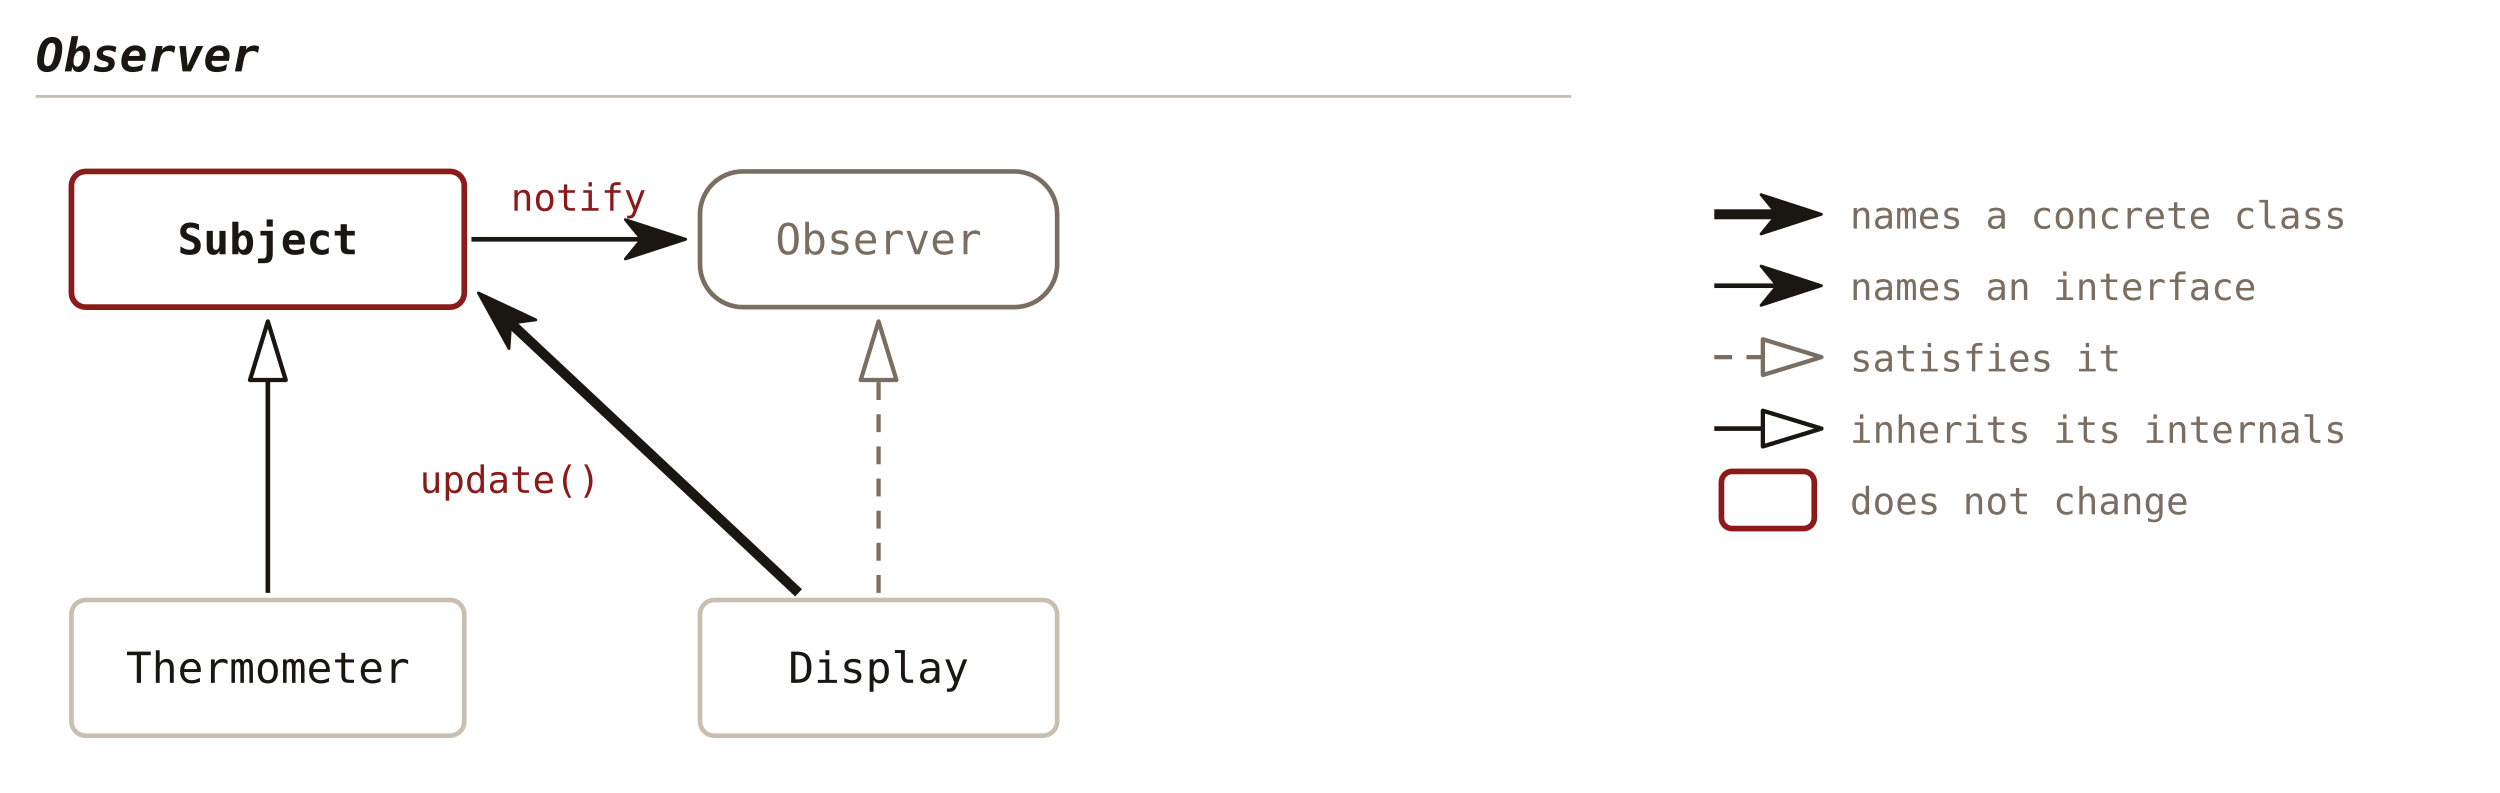
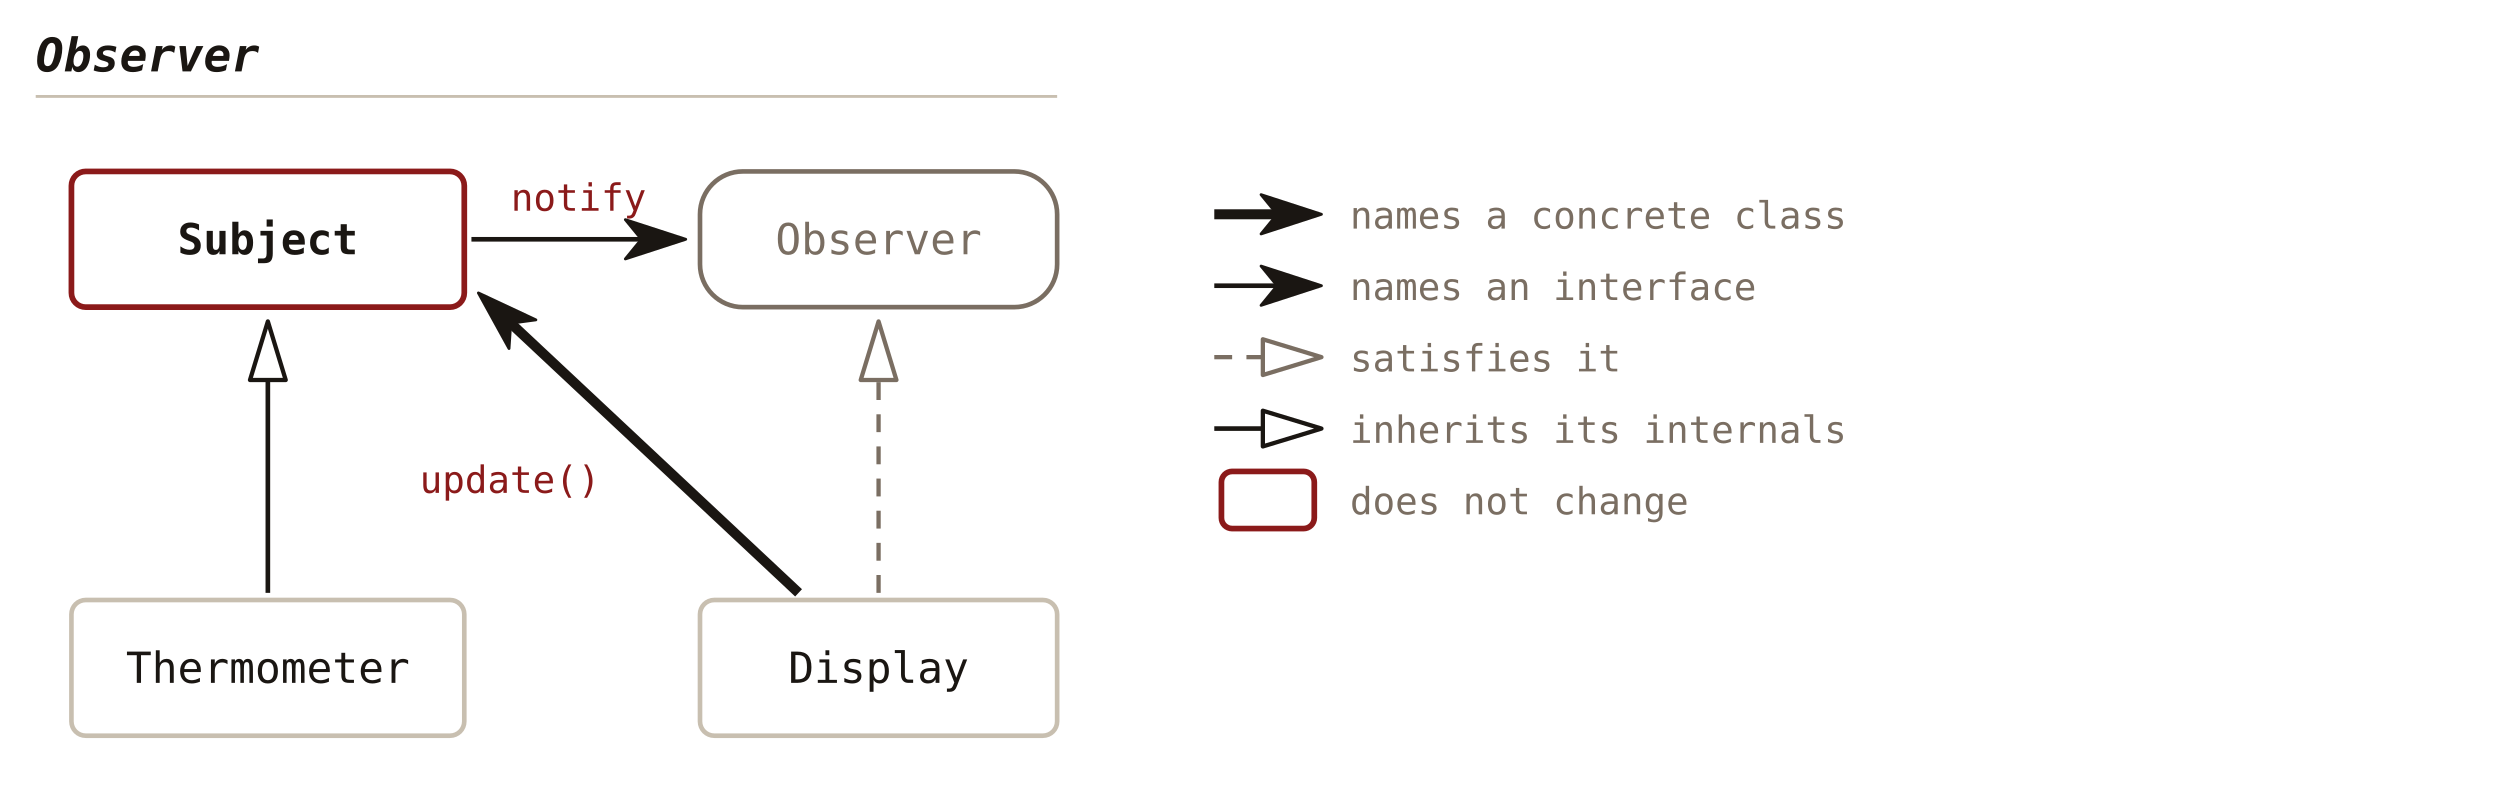
<svg xmlns="http://www.w3.org/2000/svg" viewBox="0 0 700 222" font-family="'JetBrains Mono', Consolas, monospace">
  <defs>
    <marker id="c30-solid" viewBox="0 0 18 12" refX="5" refY="6" markerWidth="18" markerHeight="12" orient="auto" markerUnits="userSpaceOnUse">
      <path d="M0.5,0.5 L17.4,6 L0.5,11.5 L5,6 Z" fill="#1a1612" stroke="#1a1612" stroke-width="0.8" stroke-linejoin="round" />
    </marker>
    <marker id="c30-hollow" viewBox="0 0 18 12" refX="1" refY="6" markerWidth="18" markerHeight="12" orient="auto" markerUnits="userSpaceOnUse">
      <path d="M1,1 L17.4,6 L1,11 Z" fill="none" stroke="#1a1612" stroke-width="1.2" stroke-linejoin="round" />
    </marker>
    <marker id="c30-hollow-muted" viewBox="0 0 18 12" refX="1" refY="6" markerWidth="18" markerHeight="12" orient="auto" markerUnits="userSpaceOnUse">
      <path d="M1,1 L17.4,6 L1,11 Z" fill="none" stroke="#7a6e62" stroke-width="1.2" stroke-linejoin="round" />
    </marker>
  </defs>
  <text x="10" y="20" font-size="13" font-weight="bold" font-style="italic" fill="#1a1612" text-anchor="start">Observer</text>
-   <line x1="10" y1="27" x2="440" y2="27" stroke="#c8bfb0" stroke-width="0.8" />
+   <line x1="10" y1="27" x2="296" y2="27" stroke="#c8bfb0" stroke-width="0.8" />
  <rect x="20" y="48" width="110" height="38" fill="none" stroke="#8b1a1a" stroke-width="1.6" rx="4" />
  <text x="75.0" y="71.2" font-size="12" font-weight="bold" fill="#1a1612" text-anchor="middle">Subject</text>
  <rect x="196" y="48" width="100" height="38" fill="none" stroke="#7a6e62" stroke-width="1.3" rx="12" />
  <text x="246.0" y="71.2" font-size="12" fill="#7a6e62" text-anchor="middle">Observer</text>
  <rect x="20" y="168" width="110" height="38" fill="none" stroke="#c8bfb0" stroke-width="1.3" rx="4" />
  <text x="75.0" y="191.2" font-size="12" fill="#1a1612" text-anchor="middle">Thermometer</text>
  <rect x="196" y="168" width="100" height="38" fill="none" stroke="#c8bfb0" stroke-width="1.3" rx="4" />
  <text x="246.0" y="191.2" font-size="12" fill="#1a1612" text-anchor="middle">Display</text>
  <line x1="132.0" y1="67.0" x2="179.6" y2="67.0" stroke="#1a1612" stroke-width="1.3" marker-end="url(#c30-solid)" />
  <text x="162.0" y="59.0" font-size="10.5" fill="#8b1a1a" text-anchor="middle">notify</text>
  <line x1="75.0" y1="166.0" x2="75.0" y2="106.4" stroke="#1a1612" stroke-width="1.3" marker-end="url(#c30-hollow)" />
  <line x1="246.0" y1="166.0" x2="246.0" y2="106.4" stroke="#7a6e62" stroke-width="1.2" stroke-dasharray="5,4" marker-end="url(#c30-hollow-muted)" />
  <line x1="223.6" y1="166.0" x2="143.0" y2="90.5" stroke="#1a1612" stroke-width="2.8" marker-end="url(#c30-solid)" />
  <text x="142.8" y="138.0" font-size="10.5" fill="#8b1a1a" text-anchor="middle">update()</text>
-   <line class="legend" x1="480" y1="60" x2="497.6" y2="60" stroke="#1a1612" stroke-width="2.8" marker-end="url(#c30-solid)" />
-   <text x="518" y="64" font-size="10.5" fill="#7a6e62" text-anchor="start">names a concrete class</text>
-   <line class="legend" x1="480" y1="80" x2="497.6" y2="80" stroke="#1a1612" stroke-width="1.3" marker-end="url(#c30-solid)" />
-   <text x="518" y="84" font-size="10.5" fill="#7a6e62" text-anchor="start">names an interface</text>
-   <line class="legend" x1="480" y1="100" x2="493.6" y2="100" stroke="#7a6e62" stroke-width="1.2" stroke-dasharray="5,4" marker-end="url(#c30-hollow-muted)" />
-   <text x="518" y="104" font-size="10.5" fill="#7a6e62" text-anchor="start">satisfies it</text>
-   <line class="legend" x1="480" y1="120" x2="493.6" y2="120" stroke="#1a1612" stroke-width="1.3" marker-end="url(#c30-hollow)" />
-   <text x="518" y="124" font-size="10.5" fill="#7a6e62" text-anchor="start">inherits its internals</text>
-   <rect x="482" y="132" width="26" height="16" fill="none" stroke="#8b1a1a" stroke-width="1.6" rx="3" />
-   <text x="518" y="144" font-size="10.5" fill="#7a6e62" text-anchor="start">does not change</text>
+   <line class="legend" x1="340" y1="60" x2="357.6" y2="60" stroke="#1a1612" stroke-width="2.8" marker-end="url(#c30-solid)" />
+   <text x="378" y="64" font-size="10.5" fill="#7a6e62" text-anchor="start">names a concrete class</text>
+   <line class="legend" x1="340" y1="80" x2="357.6" y2="80" stroke="#1a1612" stroke-width="1.3" marker-end="url(#c30-solid)" />
+   <text x="378" y="84" font-size="10.5" fill="#7a6e62" text-anchor="start">names an interface</text>
+   <line class="legend" x1="340" y1="100" x2="353.6" y2="100" stroke="#7a6e62" stroke-width="1.2" stroke-dasharray="5,4" marker-end="url(#c30-hollow-muted)" />
+   <text x="378" y="104" font-size="10.5" fill="#7a6e62" text-anchor="start">satisfies it</text>
+   <line class="legend" x1="340" y1="120" x2="353.6" y2="120" stroke="#1a1612" stroke-width="1.3" marker-end="url(#c30-hollow)" />
+   <text x="378" y="124" font-size="10.5" fill="#7a6e62" text-anchor="start">inherits its internals</text>
+   <rect x="342" y="132" width="26" height="16" fill="none" stroke="#8b1a1a" stroke-width="1.6" rx="3" />
+   <text x="378" y="144" font-size="10.5" fill="#7a6e62" text-anchor="start">does not change</text>
</svg>
